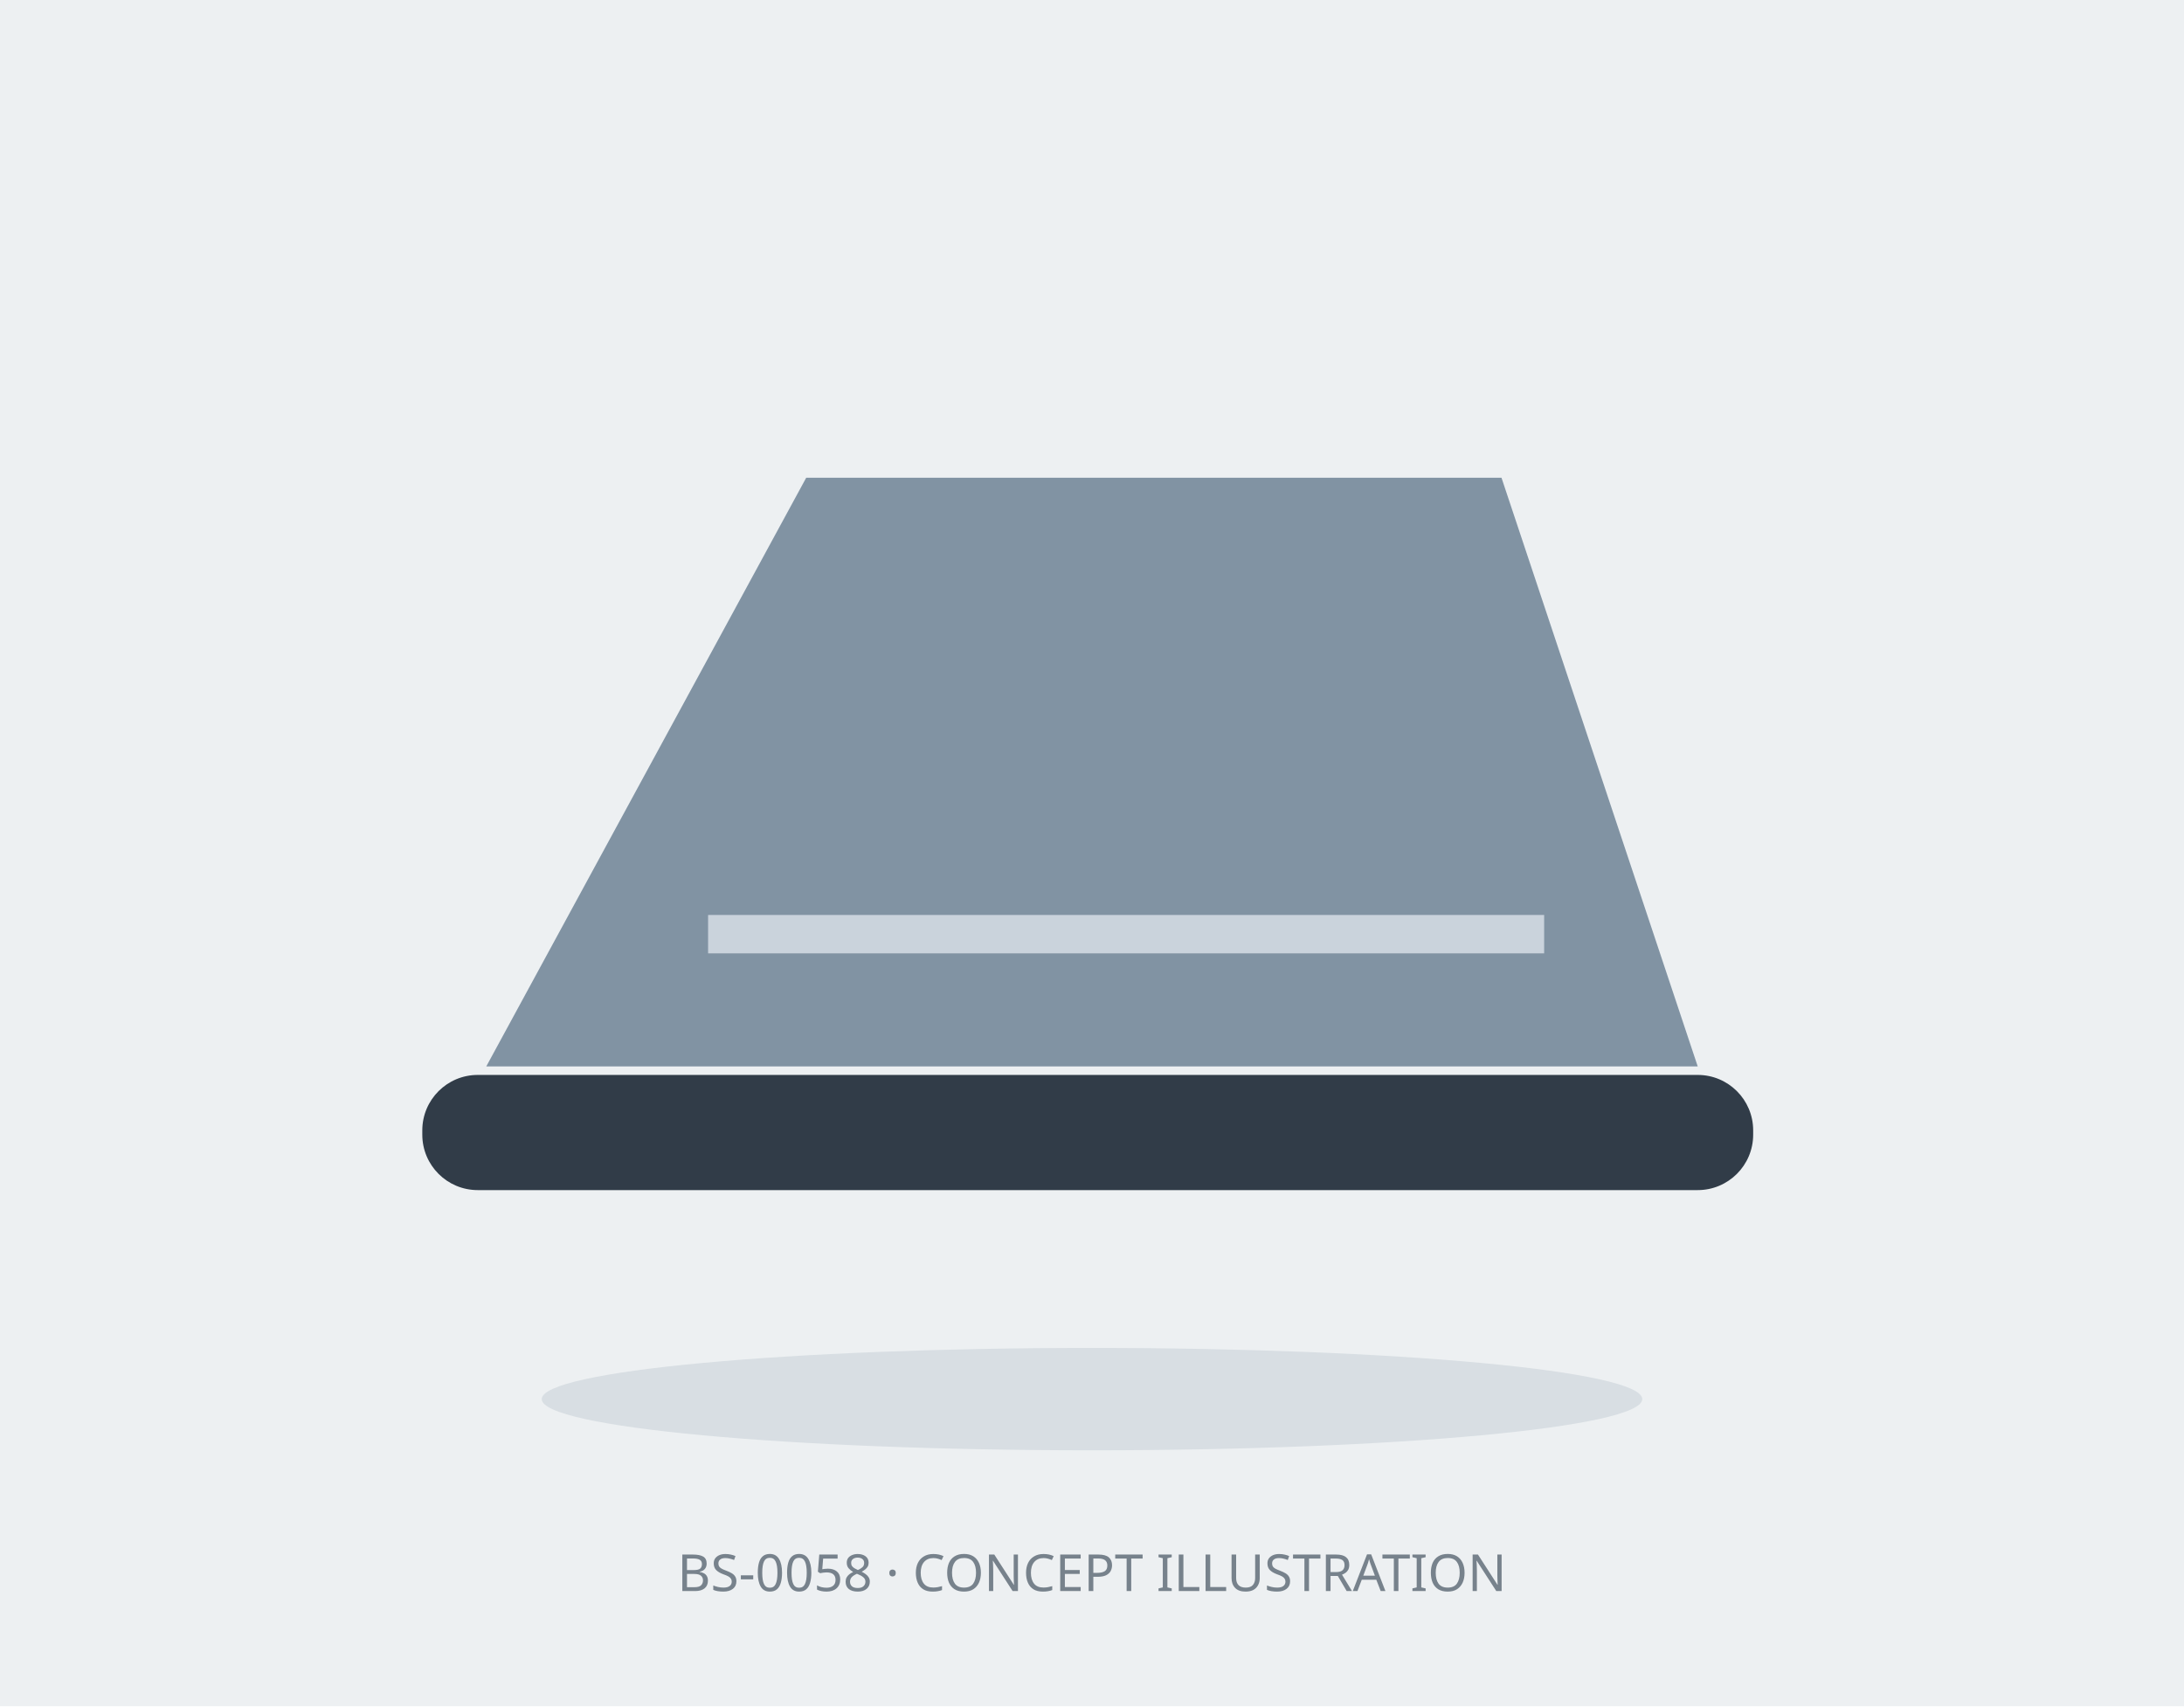
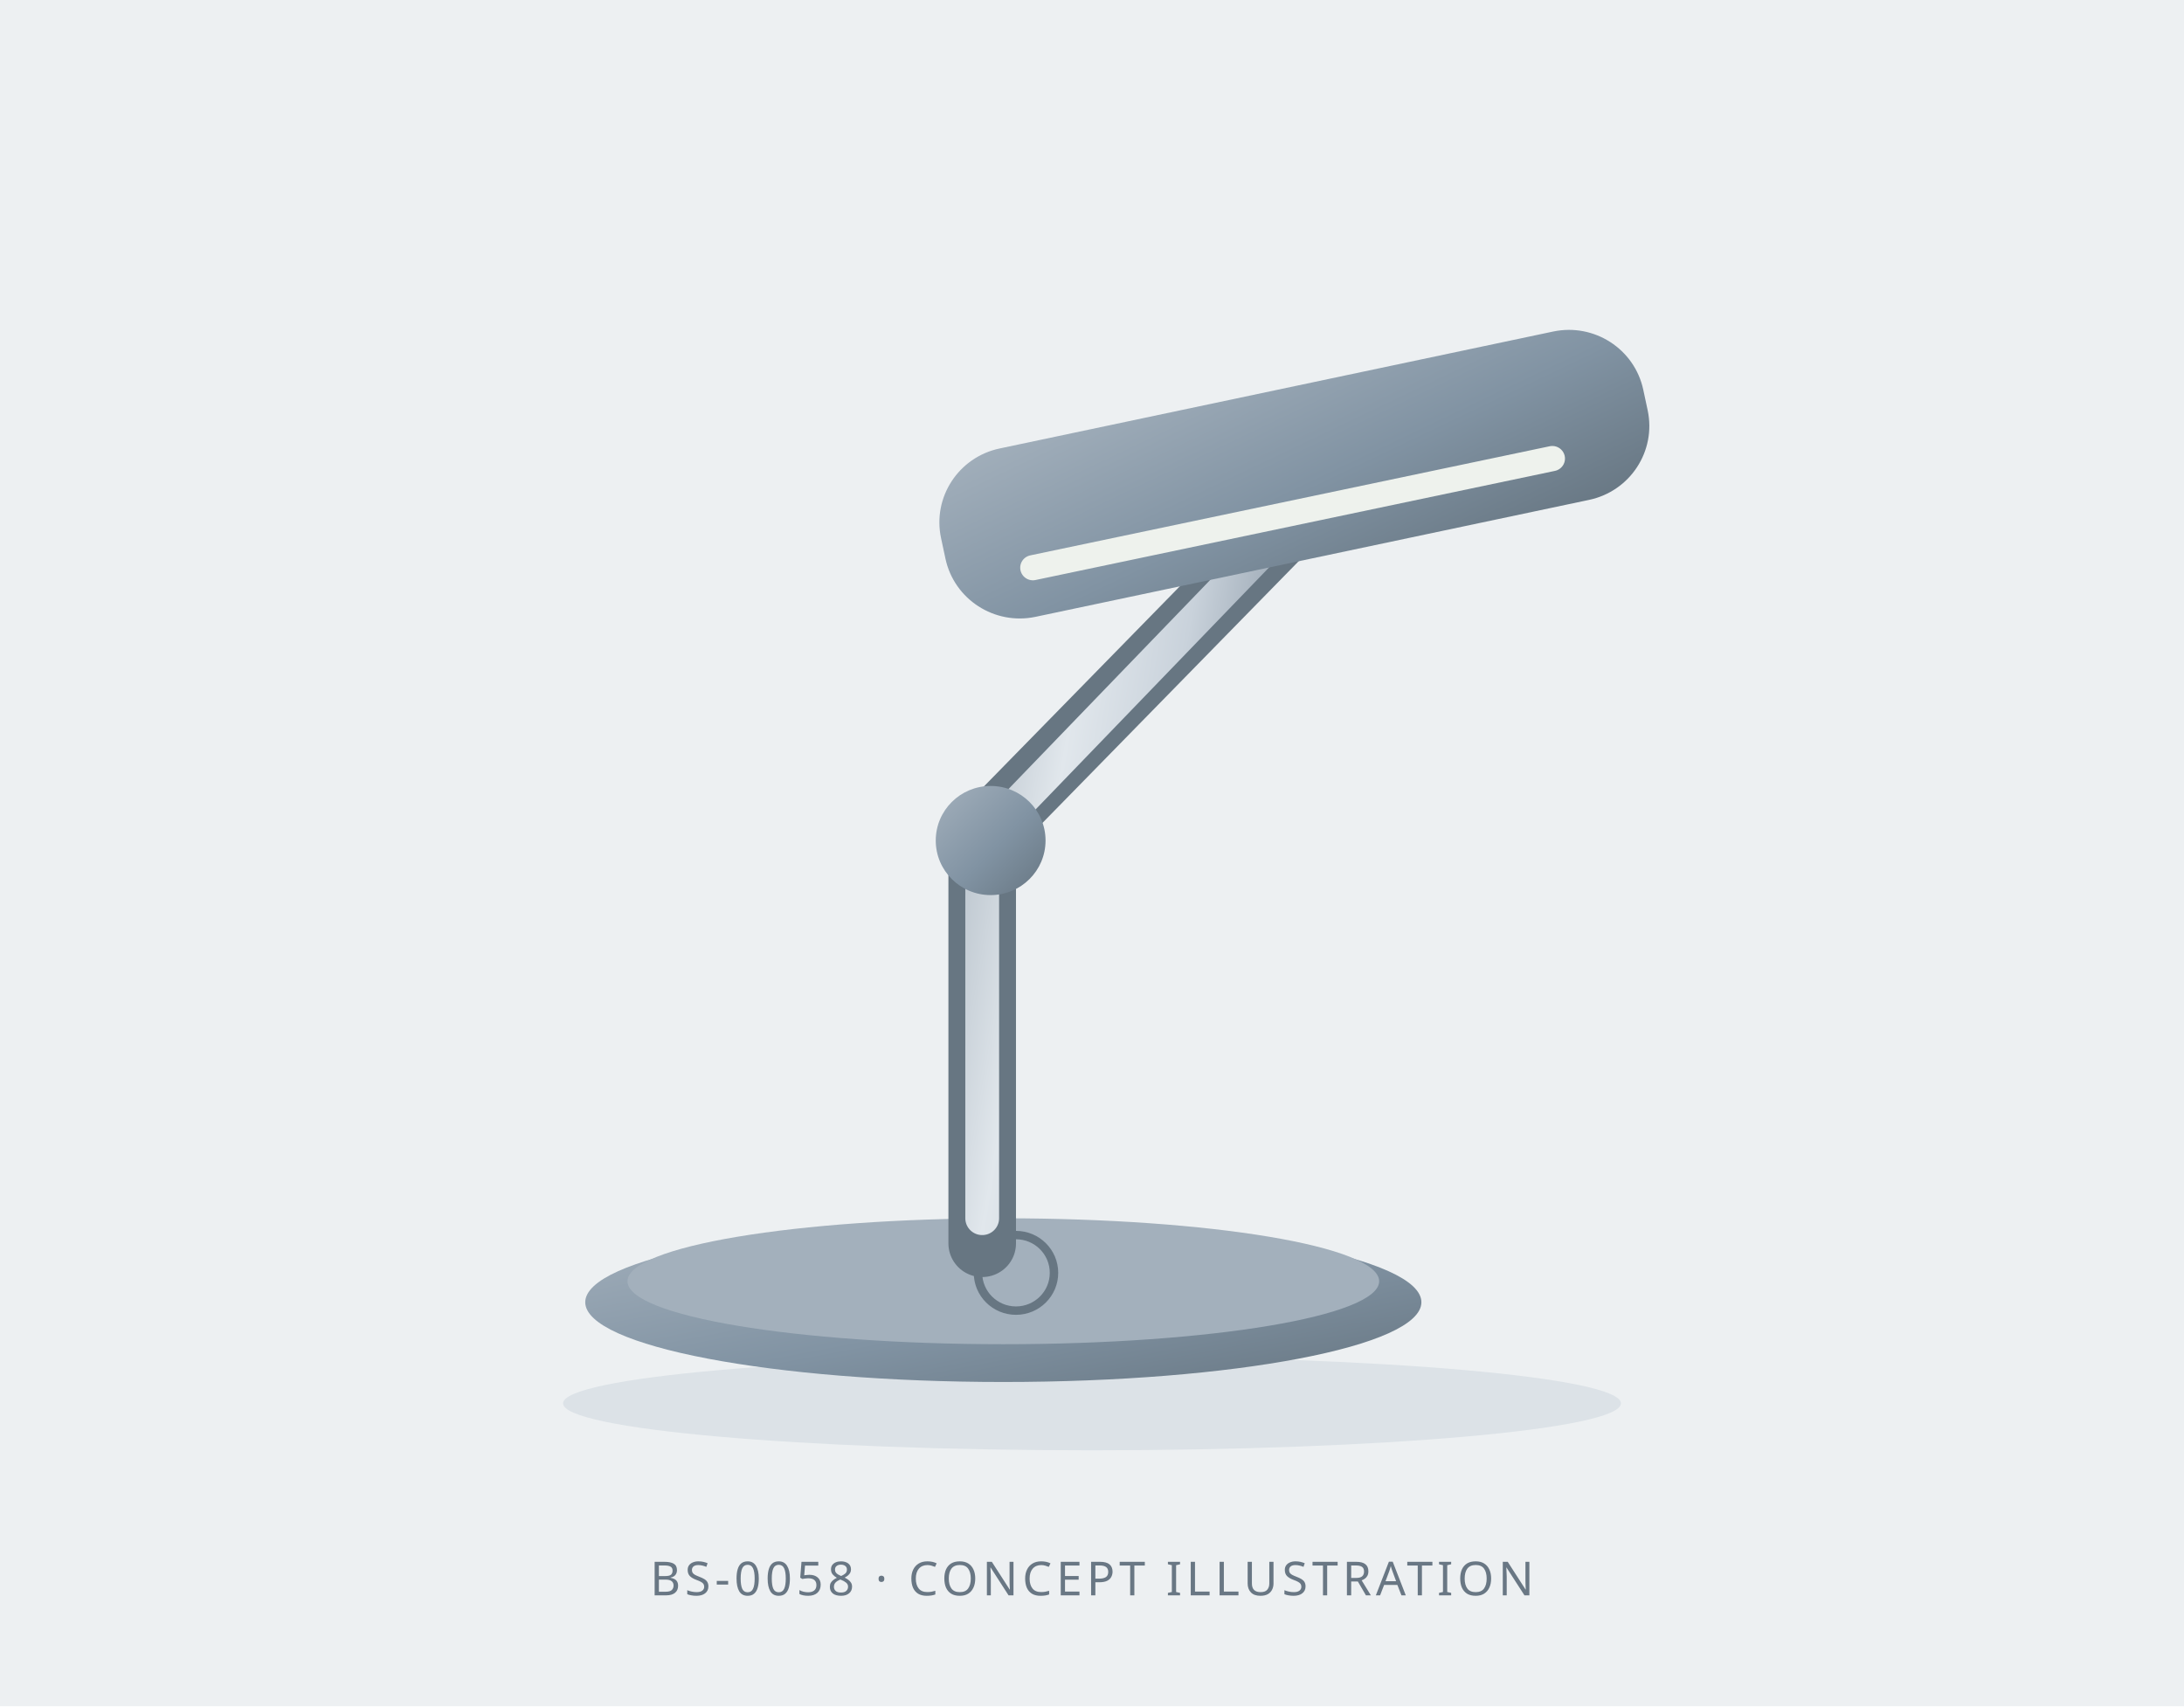
- <svg xmlns="http://www.w3.org/2000/svg" width="512" height="400" viewBox="0 0 512 400">
+ <svg xmlns="http://www.w3.org/2000/svg" width="512" height="400" viewBox="0 0 512 400" role="img">
  <rect width="512" height="400" fill="#edf0f2" />
-   <ellipse cx="256" cy="328" rx="129" ry="12" fill="#d8dee3" />
-   <path d="M114 250L189 112h163l46 138z" fill="#8193a3" />
-   <path d="M166 219h196" stroke="#cad3dc" stroke-width="9" />
-   <rect x="99" y="252" width="312" height="27" rx="13" fill="#313c48" />
-   <text x="256" y="373" text-anchor="middle" font-family="sans-serif" font-size="12" fill="#77828c">BS-0058 · CONCEPT ILLUSTRATION</text>
+   <ellipse cx="256" cy="329" rx="124" ry="11" fill="#dce2e7" />
+   <defs>
+     <linearGradient id="pe58a9ee585ace58fb0e781af-2-body" x1="0" y1="0" x2="1" y2="1">
+       <stop stop-color="#a3b0bc" />
+       <stop offset=".55" stop-color="#8193a3" />
+       <stop offset="1" stop-color="#677682" />
+     </linearGradient>
+     <linearGradient id="pe58a9ee585ace58fb0e781af-2-metal" x1="0" y1="0" x2="1" y2=".4">
+       <stop stop-color="#aeb9c3" />
+       <stop offset=".35" stop-color="#e1e7ec" />
+       <stop offset=".65" stop-color="#c9d2db" />
+       <stop offset="1" stop-color="#8c9aa7" />
+     </linearGradient>
+     <pattern id="pe58a9ee585ace58fb0e781af-2-fabric" width="5" height="5" patternUnits="userSpaceOnUse">
+       <path d="M0 1h5M1 0v5" stroke="#edf1f4" stroke-opacity=".13" stroke-width=".65" />
+     </pattern>
+     <pattern id="pe58a9ee585ace58fb0e781af-2-holes" width="8" height="8" patternUnits="userSpaceOnUse">
+       <circle cx="4" cy="4" r="1.35" fill="#26313c" fill-opacity=".45" />
+     </pattern>
+   </defs>
+   <g transform="translate(256 200) scale(0.990 0.984) translate(-256 -200)">
+     <ellipse cx="235" cy="307" rx="99" ry="19" fill="url(#pe58a9ee585ace58fb0e781af-2-body)" />
+     <ellipse cx="235" cy="302" rx="89" ry="15" fill="#a3b0bc" />
+     <path d="M230 293V196L302 122" fill="none" stroke="#677682" stroke-width="16" stroke-linecap="round" stroke-linejoin="round" />
+     <path d="M230 287V197L300 124" fill="none" stroke="url(#pe58a9ee585ace58fb0e781af-2-metal)" stroke-width="8" stroke-linecap="round" stroke-linejoin="round" />
+     <rect x="219" y="89" width="170" height="41" rx="18" fill="url(#pe58a9ee585ace58fb0e781af-2-body)" transform="rotate(-12 305 110)" />
+     <path d="M242 132L365 106" fill="none" stroke="#eef2ed" stroke-width="6" stroke-linecap="round" stroke-linejoin="round" />
+     <circle cx="232" cy="197" r="13" fill="url(#pe58a9ee585ace58fb0e781af-2-body)" />
+     <circle cx="238" cy="300" r="9" fill="none" stroke="#677682" stroke-width="2" />
+   </g>
+   <text x="256" y="374" text-anchor="middle" font-family="Segoe UI, sans-serif" font-size="11" letter-spacing="1" fill="#697784">BS-0058 · CONCEPT ILLUSTRATION</text>
</svg>
